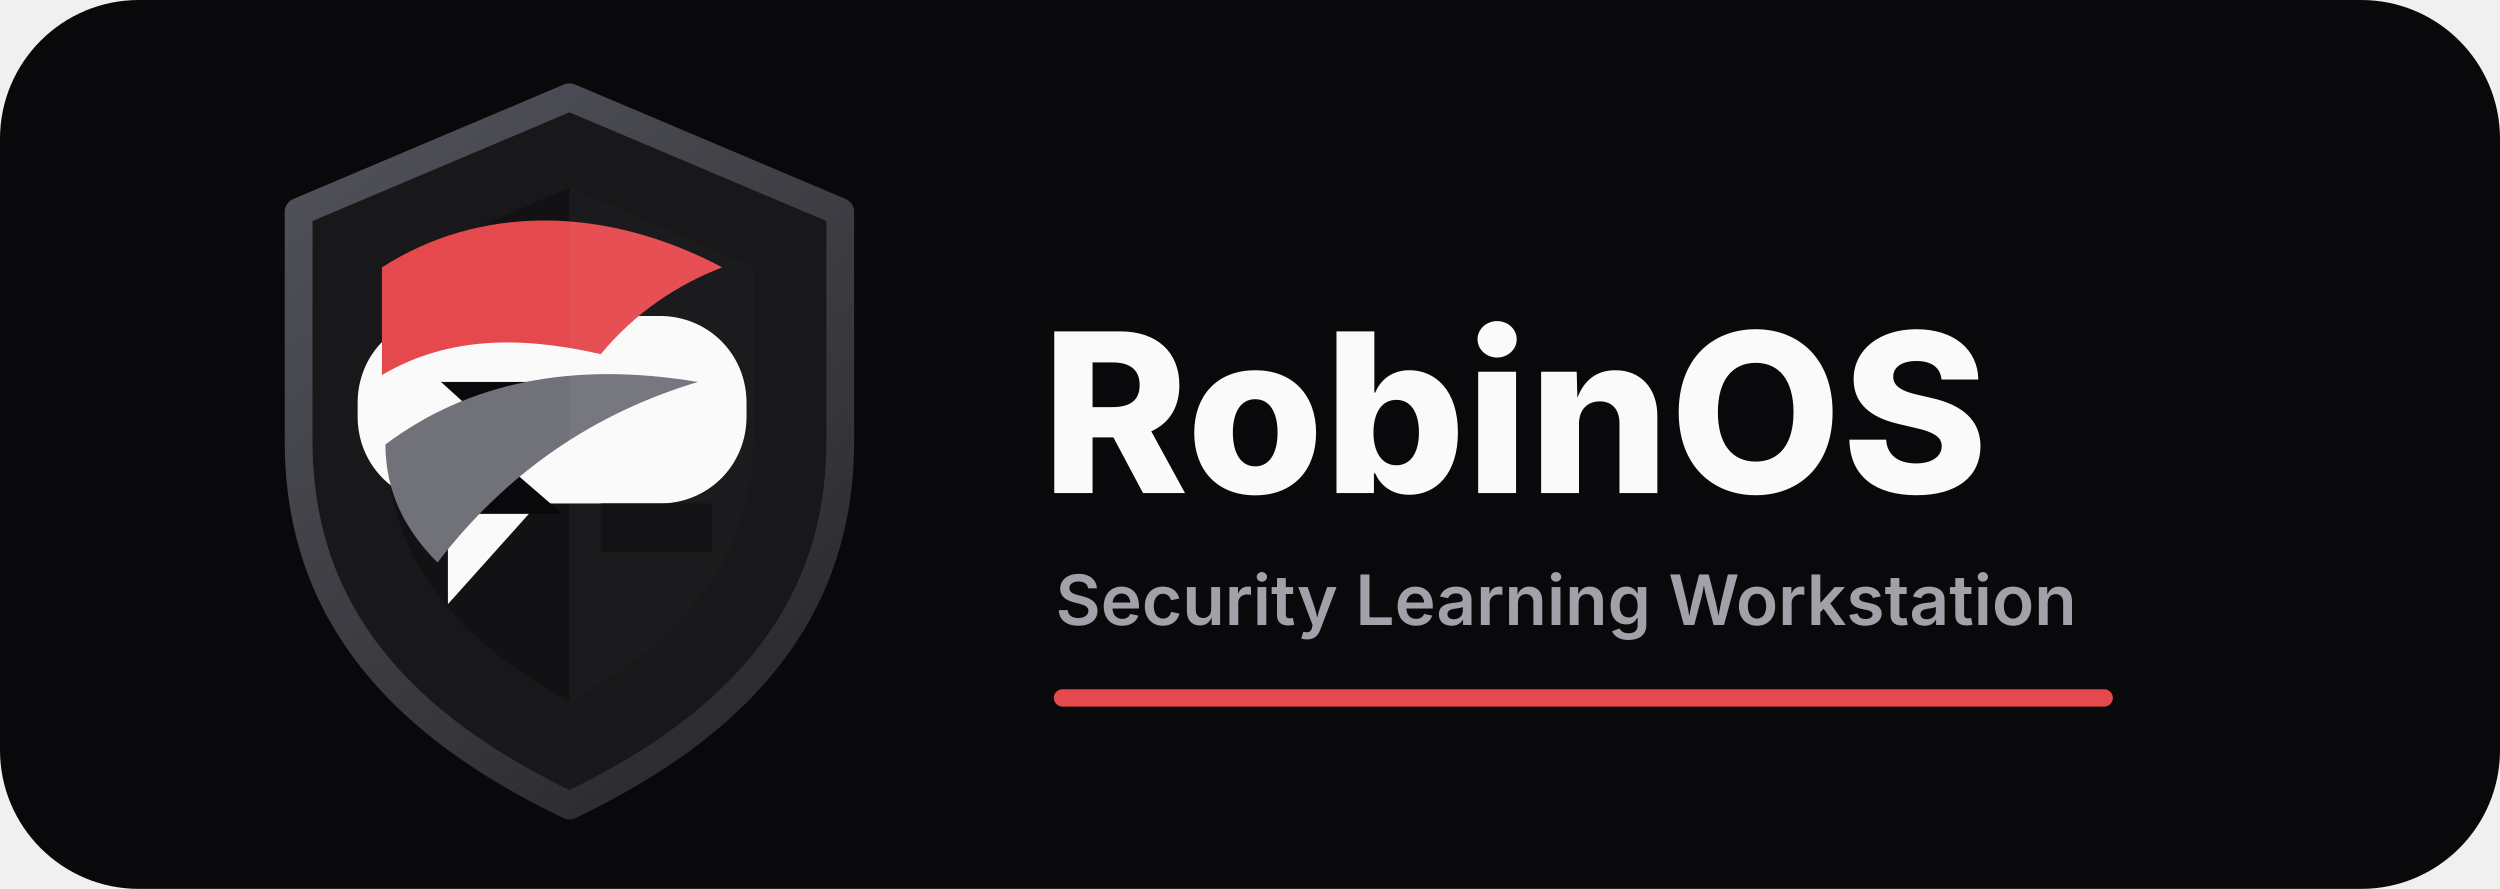
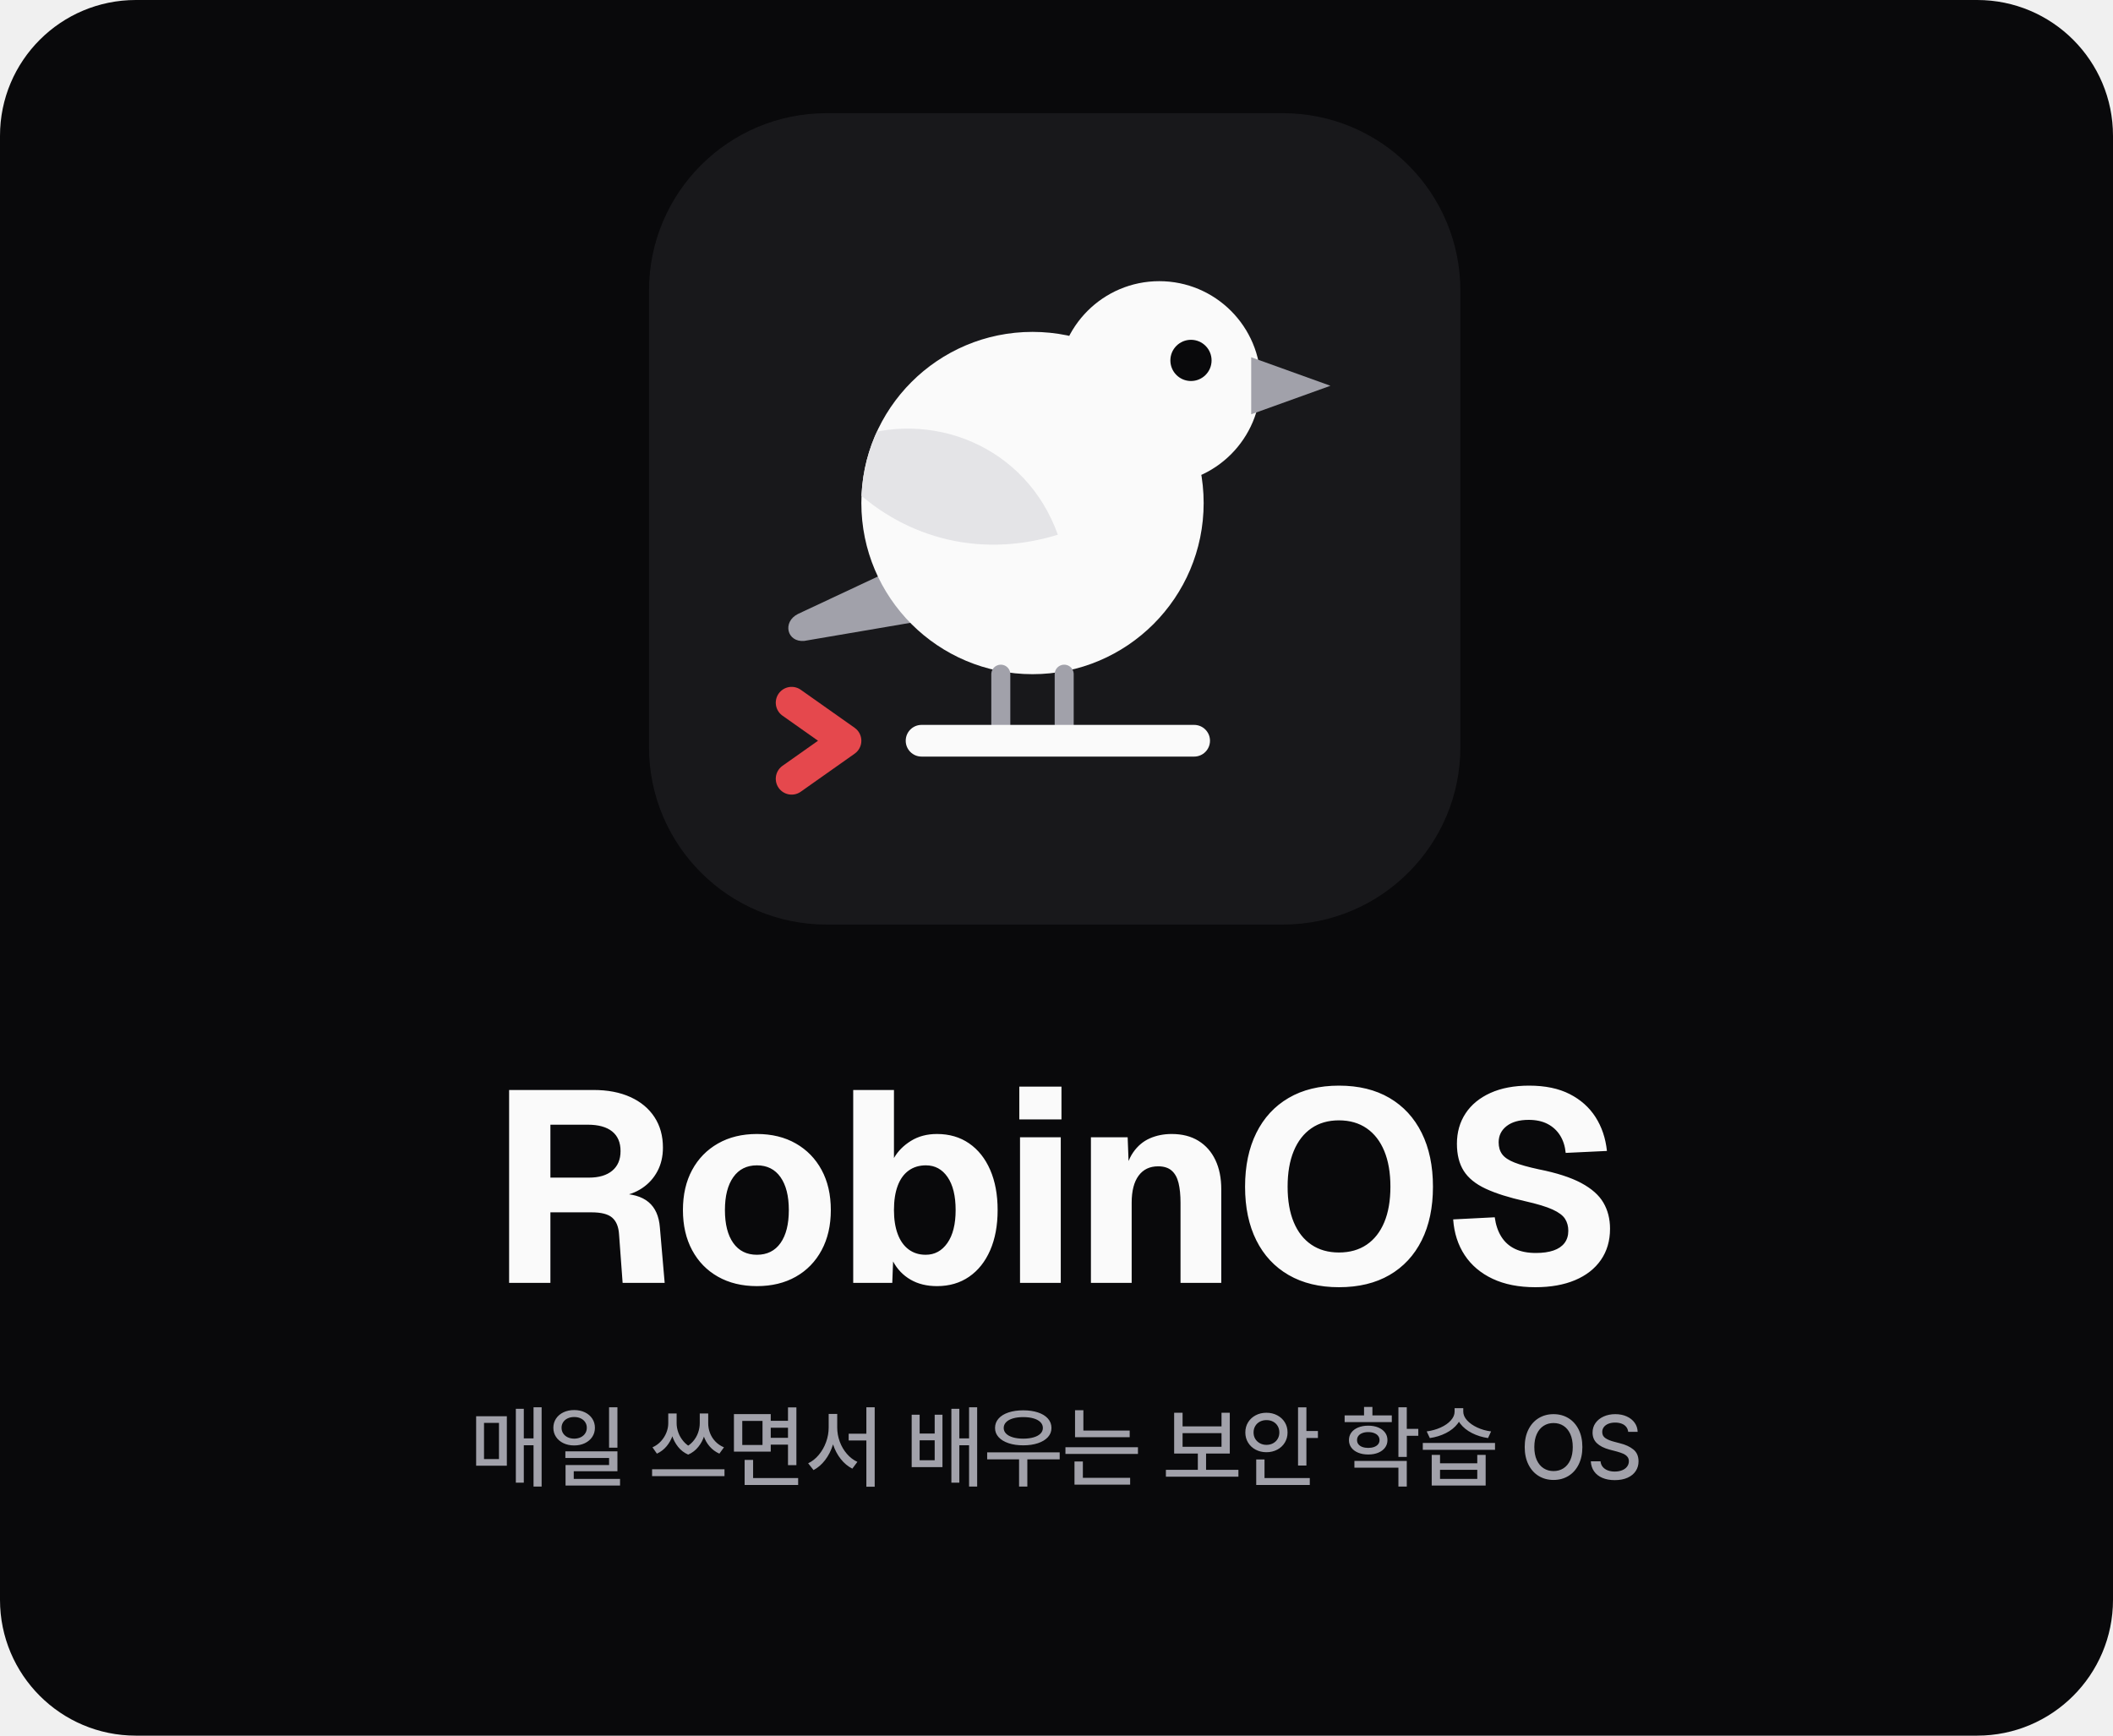
- <svg xmlns="http://www.w3.org/2000/svg" viewBox="0 0 720 256" role="img" aria-labelledby="title desc">
-   <defs>
-     <linearGradient id="edge" x1="48" y1="36" x2="208" y2="220" gradientUnits="userSpaceOnUse">
-       <stop offset="0" stop-color="#52525B" />
-       <stop offset="1" stop-color="#27272A" />
-     </linearGradient>
-   </defs>
-   <rect width="720" height="256" rx="40" fill="#09090B" />
-   <g transform="translate(36 0)">
-     <path d="M128 28 206 61v66c0 50-30 82-78 105-48-23-78-55-78-105V61l78-33Z" fill="#18181B" stroke="url(#edge)" stroke-width="8" stroke-linejoin="round" />
-     <path d="M128 54 181 77v48c0 34-18 58-53 77-35-19-53-43-53-77V77l53-23Z" fill="#121214" />
-     <path d="M92 91h62c14 0 25 11 25 25v4c0 14-11 25-25 25h-35l-26 29v-29h-1c-14 0-25-11-25-25v-4c0-14 11-25 25-25Z" fill="#FAFAFA" />
-     <path d="M91 110h35l-22 19 22 19H91l21-19-21-19Z" fill="#09090B" />
-     <path d="M137 145h32v14h-32z" fill="#09090B" />
-     <path d="M74 77c28-18 64-18 98 0-13 5-25 13-35 25-26-6-46-4-63 6V77Z" fill="#E5484D" />
-     <path d="M75 128c24-18 54-24 90-18-30 9-55 26-75 52-9-9-15-20-15-34Z" fill="#71717A" />
-     <path d="M128 54 181 77v48c0 34-18 58-53 77V54Z" fill="#FFFFFF" opacity=".04" />
+ <svg xmlns="http://www.w3.org/2000/svg" viewBox="0 0 560 460" role="img" aria-labelledby="title desc">
+   <rect width="560" height="460" rx="36" fill="#09090B" />
+   <g transform="translate(172.0 30) scale(0.84)">
+     <rect width="256" height="256" rx="56" fill="#18181B" />
+     <g transform="translate(-3 -7)">
+       <defs>
+         <clipPath id="robinos-logo-bird">
+           <circle cx="124" cy="130" r="54" />
+           <circle cx="164" cy="92" r="32" />
+         </clipPath>
+       </defs>
+       <path d="M82 150 L50 165 C45 167.5 46.5 174 52 173.5 L96 166 Z" fill="#A1A1AA" />
+       <g clip-path="url(#robinos-logo-bird)">
+         <rect width="256" height="256" fill="#FAFAFA" />
+         <path d="M66 110 C 92 100, 122 112, 132 140 C 106 148, 82 140, 66 124 Z" fill="#E4E4E7" />
+       </g>
+       <path d="M193 84 L218 93 L193 102 Z" fill="#A1A1AA" />
+       <circle cx="174" cy="85" r="6.5" fill="#09090B" />
+       <path d="M114 184 V203 M134 184 V203" stroke="#A1A1AA" stroke-width="6" stroke-linecap="round" />
+       <path d="M48 193 L65 205 L48 217" fill="none" stroke="#E5484D" stroke-width="10" stroke-linecap="round" stroke-linejoin="round" />
+       <rect x="84" y="200" width="96" height="10" rx="5" fill="#FAFAFA" />
+     </g>
  </g>
-   <g transform="translate(300 88)">
-     <text x="0" y="54" fill="#FAFAFA" font-family="Inter, Pretendard, Noto Sans, Arial, sans-serif" font-size="64" font-weight="800" letter-spacing="0">RobinOS</text>
-     <text x="4" y="92" fill="#A1A1AA" font-family="Inter, Pretendard, Noto Sans, Arial, sans-serif" font-size="20" font-weight="600" letter-spacing="0">Security Learning Workstation</text>
-     <path d="M6 113h300" stroke="#E5484D" stroke-width="5" stroke-linecap="round" />
+   <g transform="translate(129.6 340)">
+     <path d="M5.328 0.0V-51.12H27.72Q33.336 -51.12 37.462 -49.248Q41.587 -47.376 43.841 -43.949Q46.094 -40.522 46.094 -35.856Q46.094 -32.314 44.625 -29.57Q43.157 -26.827 40.593 -25.114Q38.03 -23.4 34.733 -22.954L34.473 -23.645Q39.585 -23.645 42.264 -21.42Q44.942 -19.195 45.288 -14.659L46.555 0.0H35.41L34.459 -12.931Q34.258 -15.883 32.645 -17.287Q31.032 -18.691 27.173 -18.691H16.272V0.0ZM16.272 -27.893H26.482Q30.47 -27.893 32.666 -29.729Q34.862 -31.565 34.862 -34.92Q34.862 -38.347 32.638 -40.133Q30.413 -41.919 26.165 -41.919H16.272ZM71.006 0.864Q65.102 0.864 60.689 -1.627Q56.275 -4.118 53.834 -8.662Q51.394 -13.205 51.394 -19.296Q51.394 -25.416 53.834 -29.923Q56.275 -34.43 60.689 -36.943Q65.102 -39.456 71.006 -39.456Q76.91 -39.456 81.309 -36.943Q85.709 -34.43 88.149 -29.923Q90.59 -25.416 90.59 -19.296Q90.59 -13.205 88.149 -8.662Q85.709 -4.118 81.309 -1.627Q76.91 0.864 71.006 0.864ZM71.006 -7.445Q75.053 -7.445 77.256 -10.555Q79.459 -13.666 79.459 -19.296Q79.459 -24.883 77.256 -28.015Q75.053 -31.147 71.006 -31.147Q66.96 -31.147 64.742 -28.015Q62.525 -24.883 62.525 -19.296Q62.525 -13.666 64.742 -10.555Q66.96 -7.445 71.006 -7.445ZM118.728 0.864Q114.681 0.864 111.715 -0.857Q108.749 -2.578 107.093 -5.674L106.877 0.0H96.523V-51.12H107.323V-33.091Q108.893 -35.813 111.83 -37.634Q114.768 -39.456 118.728 -39.456Q123.638 -39.456 127.245 -36.965Q130.853 -34.474 132.825 -29.945Q134.798 -25.416 134.798 -19.296Q134.798 -13.176 132.825 -8.647Q130.853 -4.118 127.245 -1.627Q123.638 0.864 118.728 0.864ZM115.733 -7.445Q119.304 -7.445 121.486 -10.57Q123.667 -13.694 123.667 -19.296Q123.667 -24.926 121.529 -28.037Q119.39 -31.147 115.79 -31.147Q113.126 -31.147 111.211 -29.758Q109.296 -28.368 108.309 -25.718Q107.323 -23.069 107.323 -19.296Q107.323 -15.624 108.309 -12.96Q109.296 -10.296 111.197 -8.87Q113.098 -7.445 115.733 -7.445ZM140.731 0.0V-38.592H151.531V0.0ZM140.544 -43.315V-52.013H151.718V-43.315ZM159.523 0.0V-38.592H169.257L169.689 -27.274L168.365 -27.619Q168.912 -31.954 170.69 -34.538Q172.469 -37.123 175.111 -38.29Q177.753 -39.456 180.921 -39.456Q185.097 -39.456 188.028 -37.642Q190.958 -35.827 192.513 -32.551Q194.069 -29.275 194.069 -24.811V0.0H183.269V-21.226Q183.269 -24.322 182.743 -26.474Q182.218 -28.627 180.914 -29.758Q179.611 -30.888 177.336 -30.888Q173.981 -30.888 172.152 -28.397Q170.323 -25.906 170.323 -21.226V0.0ZM225.26 1.152Q217.512 1.152 211.925 -2.074Q206.338 -5.299 203.357 -11.275Q200.376 -17.251 200.376 -25.488Q200.376 -33.725 203.357 -39.737Q206.338 -45.749 211.914 -49.01Q217.491 -52.272 225.259 -52.272Q233.085 -52.272 238.647 -49.01Q244.209 -45.749 247.19 -39.737Q250.171 -33.725 250.171 -25.488Q250.171 -17.251 247.19 -11.275Q244.209 -5.299 238.648 -2.074Q233.086 1.152 225.26 1.152ZM225.25 -8.049Q229.55 -8.049 232.598 -10.115Q235.645 -12.181 237.271 -16.07Q238.896 -19.958 238.896 -25.488Q238.896 -31.018 237.269 -34.944Q235.642 -38.87 232.591 -40.97Q229.54 -43.071 225.239 -43.071Q220.997 -43.071 217.949 -40.97Q214.902 -38.87 213.276 -34.944Q211.651 -31.018 211.651 -25.488Q211.651 -19.958 213.278 -16.07Q214.905 -12.181 217.956 -10.115Q221.008 -8.049 225.25 -8.049ZM277.315 1.152Q270.72 1.152 265.982 -1.08Q261.245 -3.312 258.581 -7.344Q255.917 -11.376 255.528 -16.819L266.544 -17.381Q266.961 -14.342 268.301 -12.218Q269.64 -10.094 271.908 -9.007Q274.176 -7.92 277.459 -7.92Q280.195 -7.92 282.11 -8.575Q284.026 -9.23 285.034 -10.555Q286.042 -11.88 286.042 -13.824Q286.042 -15.595 285.185 -16.956Q284.328 -18.317 281.887 -19.433Q279.446 -20.549 274.666 -21.629Q268.114 -23.098 264.125 -24.962Q260.136 -26.827 258.329 -29.678Q256.522 -32.53 256.522 -36.864Q256.522 -41.443 258.811 -44.914Q261.101 -48.384 265.392 -50.328Q269.683 -52.272 275.674 -52.272Q282.024 -52.272 286.401 -50.04Q290.779 -47.808 293.263 -43.92Q295.747 -40.032 296.28 -34.963L285.35 -34.445Q285.091 -37.109 283.867 -39.067Q282.643 -41.026 280.562 -42.113Q278.482 -43.2 275.53 -43.2Q271.814 -43.2 269.697 -41.558Q267.581 -39.917 267.581 -37.238Q267.581 -35.338 268.524 -34.07Q269.467 -32.803 271.764 -31.896Q274.061 -30.989 278.208 -30.096Q285.307 -28.685 289.454 -26.467Q293.601 -24.25 295.351 -21.24Q297.101 -18.23 297.101 -14.342Q297.101 -9.576 294.689 -6.084Q292.277 -2.592 287.834 -0.72Q283.392 1.152 277.315 1.152Z" fill="#FAFAFA" />
+   </g>
+   <g transform="translate(124.7 392)">
+     <path d="M18.845 1.982H16.701V-19.022H18.845ZM17.469 -8.959H13.546V-10.783H17.469ZM14.122 0.954H12.01V-18.616H14.122ZM9.63 -3.535H1.489V-16.655H9.63ZM3.577 -5.303H7.542V-14.886H3.577ZM32.967 -13.591Q32.967 -12.237 32.26 -11.172Q31.553 -10.107 30.298 -9.508Q29.043 -8.909 27.475 -8.909Q25.887 -8.909 24.63 -9.508Q23.373 -10.107 22.663 -11.172Q21.954 -12.237 21.954 -13.591Q21.954 -14.949 22.663 -16.022Q23.373 -17.094 24.63 -17.693Q25.887 -18.292 27.475 -18.292Q29.043 -18.292 30.298 -17.693Q31.553 -17.094 32.26 -16.022Q32.967 -14.949 32.967 -13.591ZM24.126 -13.591Q24.126 -12.749 24.559 -12.095Q24.993 -11.44 25.753 -11.077Q26.514 -10.714 27.475 -10.71Q28.435 -10.714 29.193 -11.077Q29.952 -11.44 30.385 -12.095Q30.819 -12.749 30.819 -13.591Q30.819 -14.433 30.385 -15.085Q29.952 -15.738 29.193 -16.091Q28.435 -16.445 27.475 -16.445Q26.514 -16.445 25.753 -16.091Q24.993 -15.738 24.559 -15.085Q24.126 -14.433 24.126 -13.591ZM38.935 -8.311H36.718V-19.022H38.935ZM38.935 -2.07H27.359V0.908H25.183V-3.719H36.722V-5.592H25.136V-7.347H38.935ZM39.627 1.719H25.183V-0.05H39.627ZM49.396 -6.736 48.226 -8.412Q49.546 -9.003 50.489 -10.046Q51.433 -11.09 51.919 -12.328Q52.406 -13.565 52.406 -14.782V-17.378H54.119V-14.782Q54.119 -13.134 53.574 -11.558Q53.029 -9.981 51.97 -8.703Q50.911 -7.425 49.396 -6.736ZM58.683 -8.295 57.689 -6.48Q56.081 -7.187 55.009 -8.536Q53.938 -9.884 53.424 -11.517Q52.911 -13.149 52.911 -14.782V-17.378H54.624V-14.782Q54.624 -13.58 55.075 -12.328Q55.526 -11.077 56.437 -10Q57.349 -8.923 58.683 -8.295ZM57.689 -6.48 56.694 -8.295Q58.023 -8.904 58.947 -9.964Q59.87 -11.024 60.312 -12.287Q60.754 -13.551 60.754 -14.782V-17.378H62.457V-14.782Q62.457 -13.111 61.944 -11.481Q61.431 -9.851 60.361 -8.519Q59.292 -7.187 57.689 -6.48ZM67.17 -8.412 65.953 -6.736Q64.424 -7.425 63.364 -8.656Q62.305 -9.886 61.782 -11.465Q61.258 -13.044 61.258 -14.782V-17.378H62.994V-14.782Q62.994 -13.466 63.458 -12.23Q63.921 -10.995 64.864 -9.989Q65.808 -8.984 67.17 -8.412ZM67.309 -0.773H48.121V-2.597H67.309ZM84.79 -13.609H79.043V-15.448H84.79ZM84.85 -9.121H79.043V-10.927H84.85ZM79.565 -7.272H69.812V-17.22H79.565ZM72.021 -9.032H77.384V-15.413H72.021ZM86.367 -3.681H84.139V-18.994H86.367ZM86.831 1.568H72.647V-0.271H86.831ZM74.892 0.599H72.647V-5.076H74.892ZM106.018 -10.228H100.221V-12.029H106.018ZM90.906 -2.38 89.485 -4.179Q91.088 -4.947 92.324 -6.439Q93.56 -7.931 94.24 -9.828Q94.921 -11.726 94.921 -13.676V-17.27H96.745V-13.676Q96.745 -11.263 96.023 -9.015Q95.301 -6.768 93.977 -5.034Q92.652 -3.301 90.906 -2.38ZM102.529 -4.555 101.189 -2.759Q99.436 -3.653 98.126 -5.311Q96.815 -6.97 96.099 -9.133Q95.384 -11.296 95.384 -13.676V-17.27H97.185V-13.676Q97.185 -11.741 97.856 -9.918Q98.527 -8.096 99.743 -6.686Q100.959 -5.276 102.529 -4.555ZM107.118 2.034H104.909V-19.022H107.118ZM119.03 -12.063H123.014V-17.056H125.079V-3.168H116.919V-17.056H119.03ZM123.014 -4.983V-10.28H119.03V-4.983ZM134.274 1.982H132.13V-19.022H134.274ZM132.866 -8.959H128.943V-10.783H132.866ZM129.551 0.954H127.44V-18.616H129.551ZM156.145 -5.23H136.926V-7.073H156.145ZM147.57 1.991H145.38V-5.951H147.57ZM153.966 -13.54Q153.966 -12.158 153.03 -11.121Q152.094 -10.084 150.397 -9.513Q148.699 -8.941 146.484 -8.941Q144.274 -8.941 142.577 -9.513Q140.879 -10.084 139.945 -11.121Q139.011 -12.158 139.011 -13.54Q139.011 -14.968 139.945 -16.029Q140.879 -17.089 142.577 -17.654Q144.274 -18.218 146.484 -18.218Q148.699 -18.218 150.397 -17.654Q152.094 -17.089 153.03 -16.029Q153.966 -14.968 153.966 -13.54ZM141.308 -13.54Q141.308 -12.679 141.948 -12.038Q142.588 -11.398 143.758 -11.056Q144.929 -10.714 146.484 -10.71Q148.049 -10.714 149.227 -11.056Q150.405 -11.398 151.047 -12.038Q151.689 -12.679 151.689 -13.54Q151.689 -14.424 151.047 -15.079Q150.405 -15.733 149.224 -16.077Q148.044 -16.421 146.484 -16.421Q144.929 -16.421 143.758 -16.077Q142.588 -15.733 141.948 -15.079Q141.308 -14.424 141.308 -13.54ZM174.698 -11.093H160.212V-12.857H174.698ZM176.888 -6.66H157.668V-8.443H176.888ZM162.425 -11.965H160.212V-18.248H162.425ZM174.819 1.485H160.068V-0.335H174.819ZM162.29 0.19H160.068V-4.655H162.29ZM203.513 -0.623H184.293V-2.447H203.513ZM194.941 -1.934H192.756V-7.349H194.941ZM188.713 -13.957H199.033V-17.58H201.226V-6.766H186.481V-17.58H188.713ZM199.033 -8.562V-12.17H188.713V-8.562ZM221.532 -3.585H219.315V-19.013H221.532ZM224.584 -10.884H220.853V-12.736H224.584ZM222.427 1.568H208.231V-0.271H222.427ZM210.429 0.498H208.231V-5.192H210.429ZM216.534 -12.346Q216.534 -10.847 215.801 -9.653Q215.069 -8.459 213.788 -7.787Q212.508 -7.116 210.934 -7.116Q209.365 -7.116 208.09 -7.787Q206.815 -8.459 206.08 -9.655Q205.345 -10.852 205.345 -12.346Q205.345 -13.868 206.08 -15.052Q206.815 -16.237 208.088 -16.906Q209.361 -17.576 210.934 -17.576Q212.508 -17.576 213.788 -16.906Q215.069 -16.237 215.801 -15.052Q216.534 -13.868 216.534 -12.346ZM207.526 -12.346Q207.526 -11.391 207.975 -10.649Q208.425 -9.908 209.211 -9.486Q209.997 -9.065 210.934 -9.065Q211.918 -9.065 212.693 -9.484Q213.467 -9.903 213.913 -10.647Q214.358 -11.391 214.358 -12.346Q214.358 -13.324 213.913 -14.068Q213.467 -14.812 212.693 -15.222Q211.918 -15.632 210.934 -15.627Q209.997 -15.632 209.211 -15.222Q208.425 -14.812 207.975 -14.058Q207.526 -13.305 207.526 -12.346ZM244.163 -15.095H231.662V-16.878H244.163ZM243.012 -10.323Q243.012 -9.184 242.368 -8.325Q241.724 -7.466 240.577 -6.988Q239.43 -6.511 237.917 -6.511Q236.422 -6.511 235.254 -6.988Q234.086 -7.466 233.447 -8.327Q232.808 -9.189 232.808 -10.323Q232.808 -11.476 233.447 -12.335Q234.086 -13.194 235.254 -13.672Q236.422 -14.149 237.917 -14.149Q239.43 -14.149 240.577 -13.672Q241.724 -13.194 242.368 -12.335Q243.012 -11.476 243.012 -10.323ZM234.951 -10.323Q234.951 -9.692 235.314 -9.225Q235.677 -8.758 236.356 -8.507Q237.035 -8.257 237.917 -8.257Q238.798 -8.257 239.48 -8.507Q240.161 -8.758 240.536 -9.225Q240.911 -9.692 240.911 -10.323Q240.911 -10.973 240.536 -11.451Q240.161 -11.93 239.48 -12.19Q238.798 -12.45 237.917 -12.45Q237.04 -12.45 236.358 -12.19Q235.677 -11.93 235.314 -11.451Q234.951 -10.973 234.951 -10.323ZM248.134 -5.866H245.916V-19.022H248.134ZM251.186 -11.469H247.508V-13.312H251.186ZM248.134 1.982H245.916V-3.01H234.254V-4.806H248.134ZM239.025 -15.889H236.808V-19.115H239.025ZM256.948 -4.179H266.815V-6.409H269.038V1.719H254.74V-6.409H256.948ZM266.815 -0.05V-2.456H256.948V-0.05ZM271.518 -7.753H252.379V-9.568H271.518ZM254.244 -10.867 253.413 -12.631Q255.429 -12.898 257.133 -13.674Q258.836 -14.449 259.823 -15.56Q260.81 -16.67 260.81 -17.896V-18.792H262.735V-17.896Q262.735 -16.14 261.594 -14.657Q260.452 -13.174 258.513 -12.189Q256.573 -11.204 254.244 -10.867ZM270.475 -12.631 269.672 -10.867Q267.339 -11.204 265.397 -12.199Q263.455 -13.193 262.318 -14.674Q261.181 -16.155 261.181 -17.896V-18.792H263.102V-17.896Q263.102 -16.693 264.098 -15.581Q265.094 -14.468 266.798 -13.672Q268.501 -12.875 270.475 -12.631ZM287.028 0.234Q284.817 0.234 283.085 -0.823Q281.353 -1.881 280.37 -3.861Q279.387 -5.842 279.387 -8.484Q279.387 -11.155 280.37 -13.124Q281.353 -15.092 283.085 -16.148Q284.817 -17.203 287.028 -17.203Q289.239 -17.203 290.971 -16.148Q292.703 -15.092 293.686 -13.124Q294.669 -11.155 294.669 -8.484Q294.669 -5.837 293.686 -3.859Q292.703 -1.881 290.971 -0.823Q289.239 0.234 287.028 0.234ZM287.028 -14.85Q285.556 -14.85 284.4 -14.111Q283.244 -13.372 282.589 -11.937Q281.934 -10.502 281.934 -8.484Q281.934 -6.467 282.589 -5.032Q283.244 -3.597 284.4 -2.858Q285.556 -2.119 287.028 -2.119Q288.519 -2.119 289.665 -2.858Q290.812 -3.597 291.467 -5.032Q292.122 -6.467 292.122 -8.484Q292.122 -10.502 291.467 -11.937Q290.812 -13.372 289.665 -14.111Q288.519 -14.85 287.028 -14.85ZM303.34 -14.97Q302.319 -14.97 301.548 -14.654Q300.777 -14.338 300.355 -13.769Q299.932 -13.2 299.932 -12.464Q299.928 -11.398 300.809 -10.823Q301.691 -10.249 303.023 -9.911L304.658 -9.477Q306.773 -8.967 308.162 -7.864Q309.551 -6.761 309.555 -4.692Q309.555 -3.256 308.809 -2.125Q308.062 -0.993 306.641 -0.355Q305.22 0.283 303.254 0.283Q301.366 0.283 299.963 -0.319Q298.56 -0.92 297.774 -2.044Q296.988 -3.168 296.907 -4.703H299.483Q299.568 -3.815 300.082 -3.209Q300.595 -2.604 301.418 -2.296Q302.241 -1.989 303.241 -1.989Q304.329 -1.989 305.185 -2.328Q306.04 -2.668 306.517 -3.298Q306.993 -3.928 306.993 -4.73Q306.993 -5.433 306.595 -5.916Q306.197 -6.399 305.511 -6.71Q304.825 -7.02 303.792 -7.303L301.781 -7.83Q299.647 -8.417 298.509 -9.513Q297.371 -10.609 297.371 -12.326Q297.371 -13.768 298.163 -14.872Q298.954 -15.977 300.322 -16.59Q301.691 -17.203 303.398 -17.203Q305.094 -17.203 306.425 -16.6Q307.756 -15.996 308.52 -14.932Q309.283 -13.868 309.321 -12.509H306.816Q306.731 -13.28 306.283 -13.84Q305.836 -14.4 305.077 -14.685Q304.319 -14.97 303.34 -14.97Z" fill="#A1A1AA" />
  </g>
</svg>
